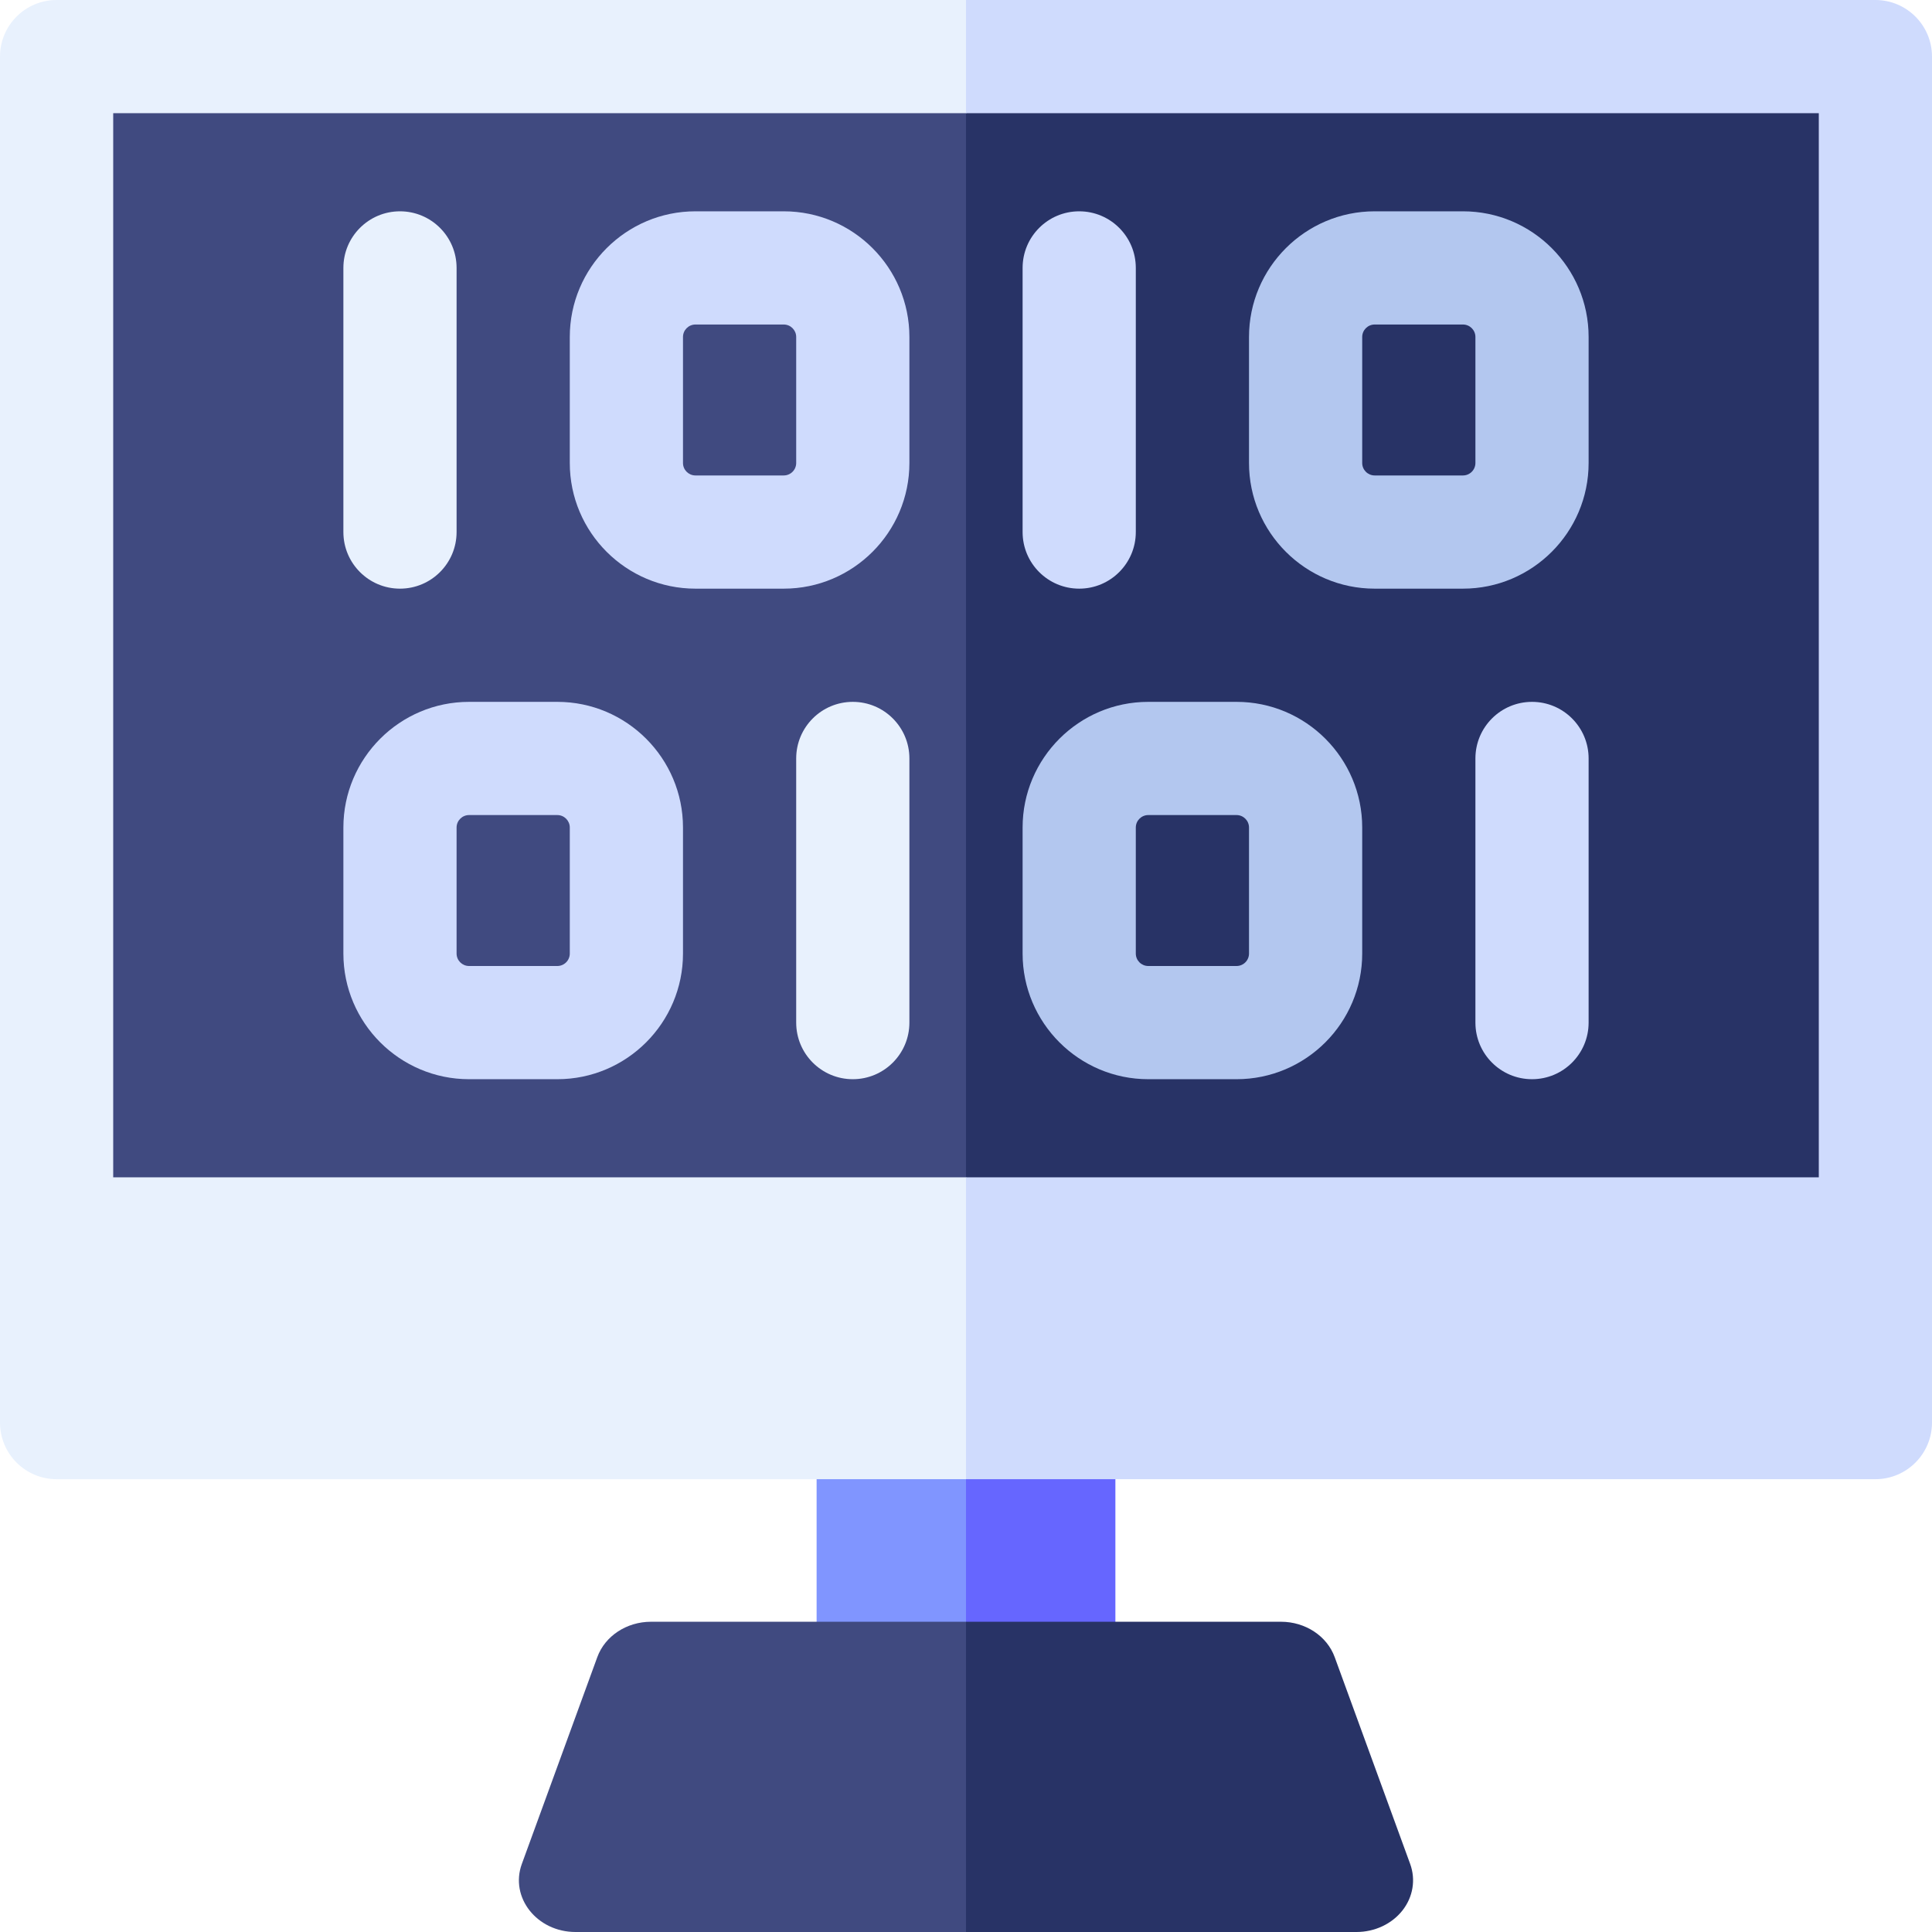
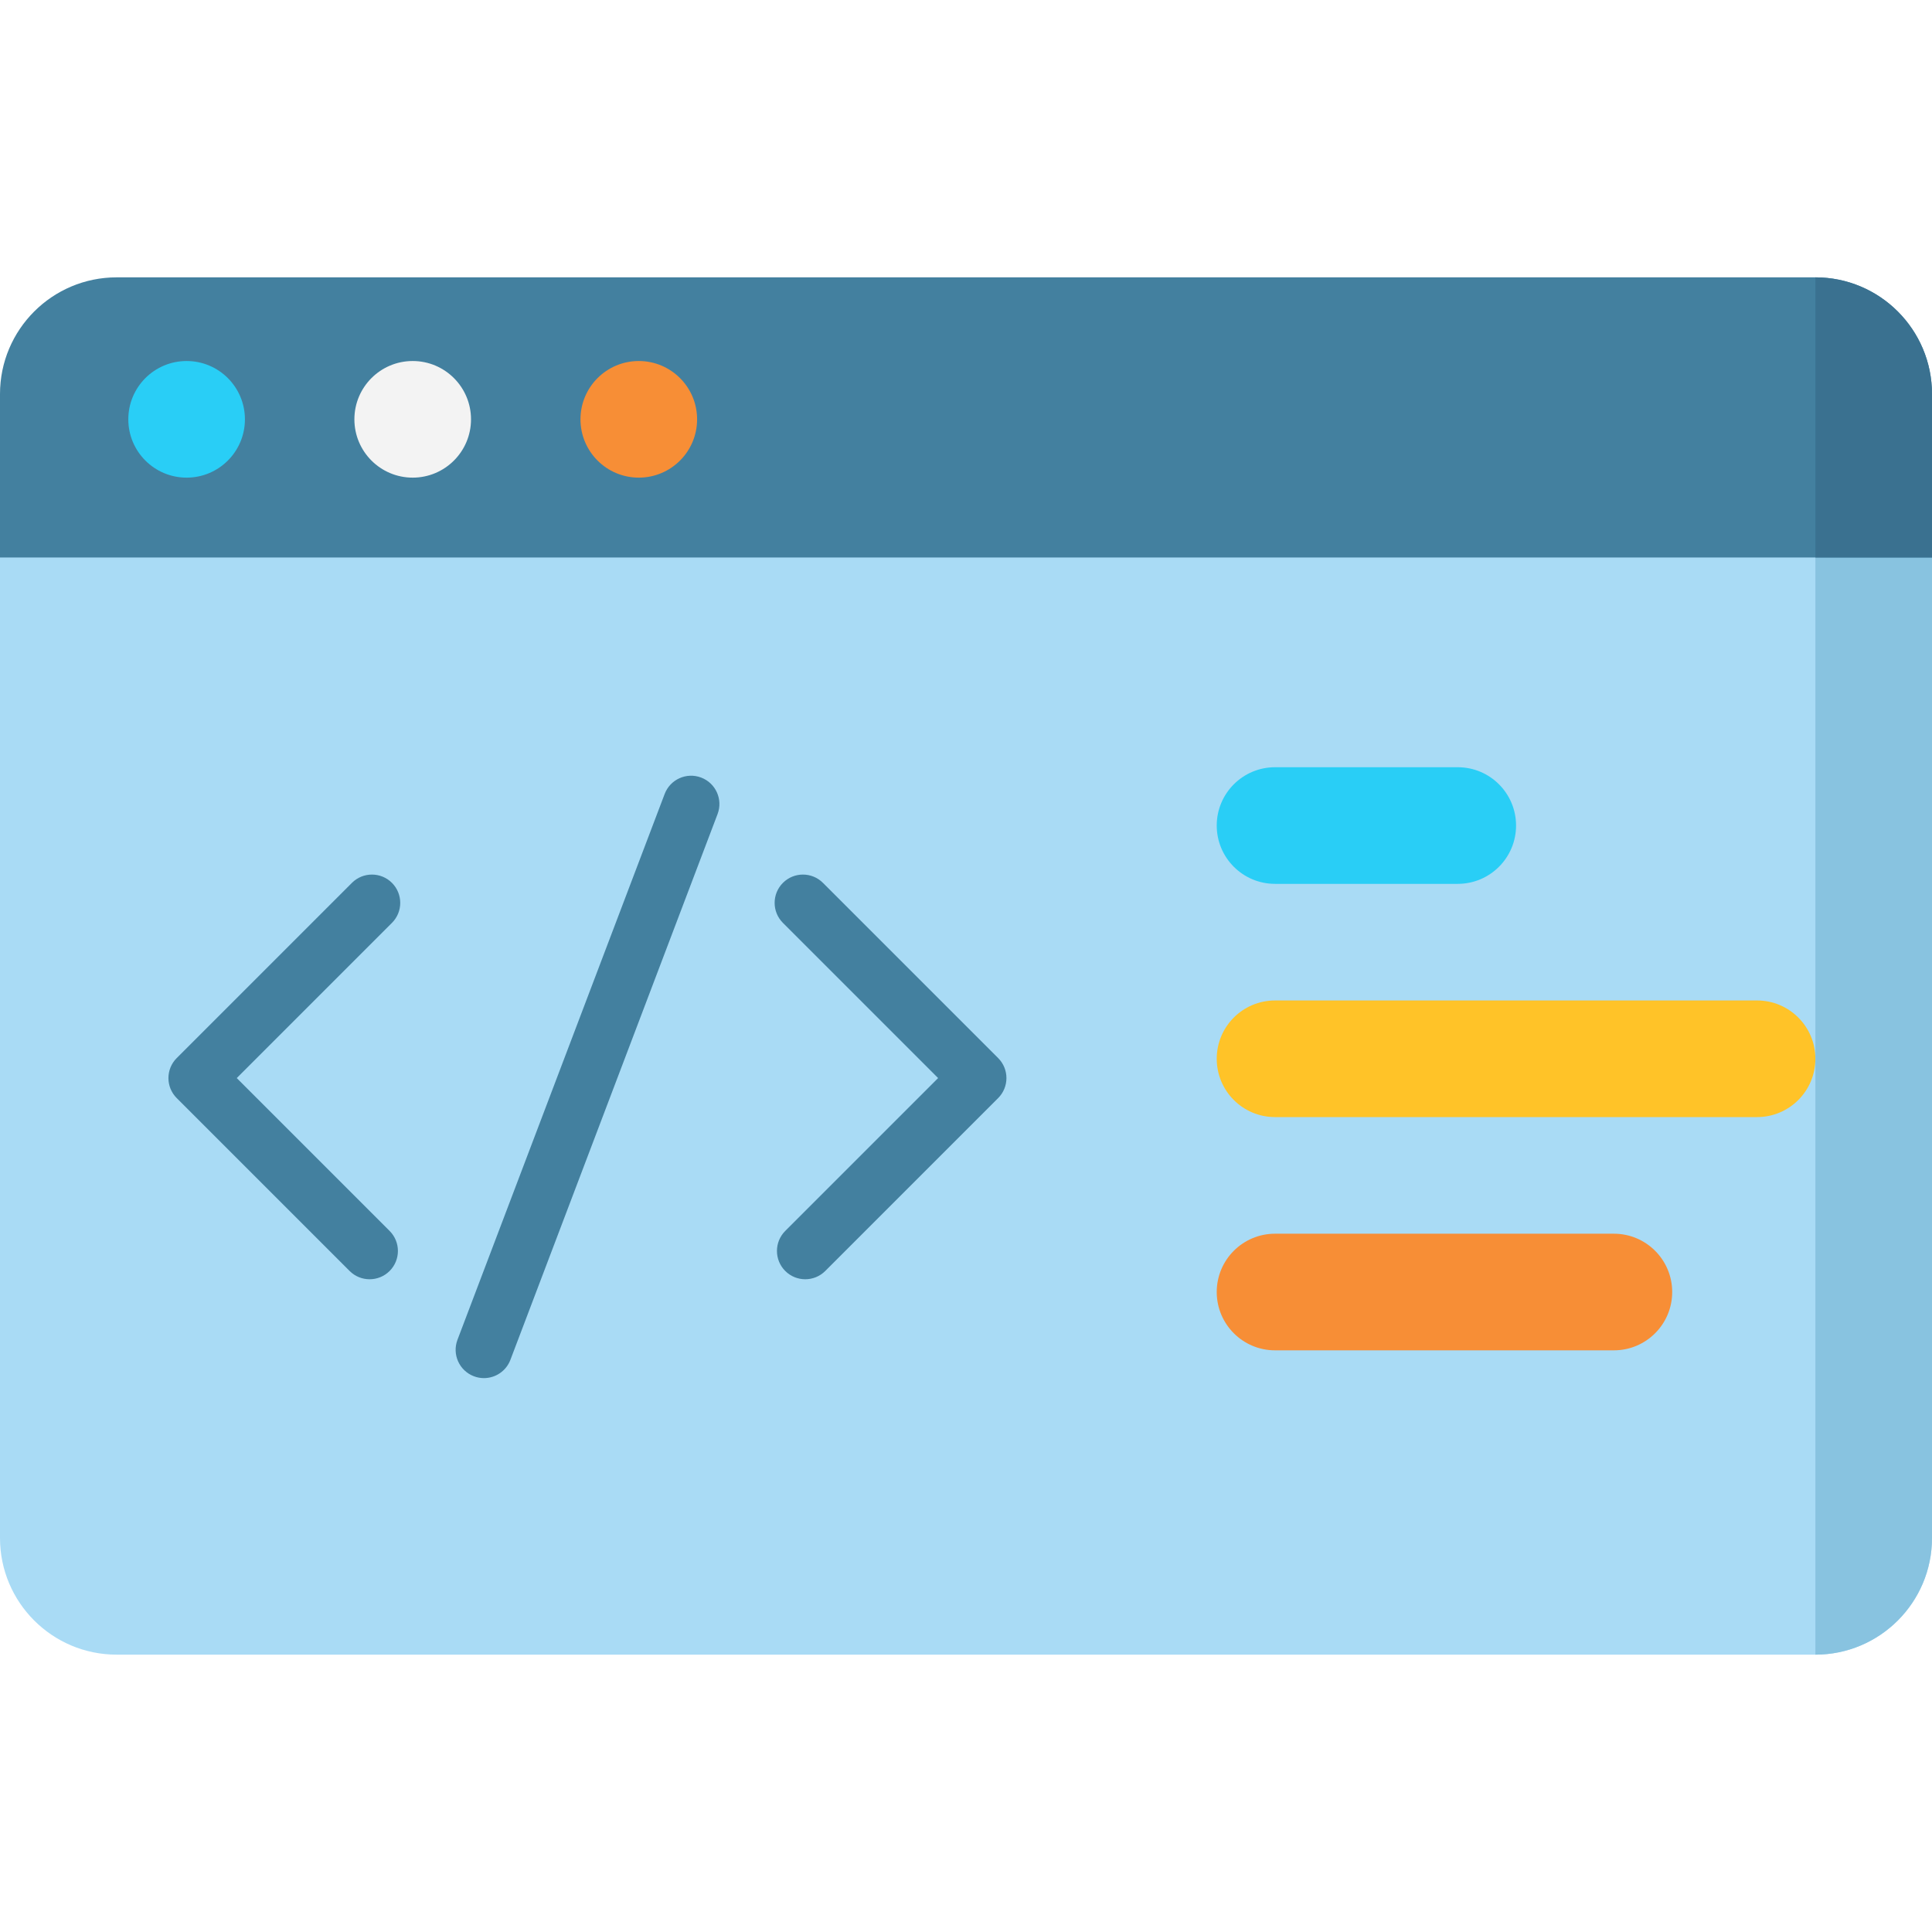
- <svg xmlns="http://www.w3.org/2000/svg" id="Capa_1" enable-background="new 0 0 512 512" height="512" viewBox="0 0 512 512" width="512">
+ <svg xmlns="http://www.w3.org/2000/svg" id="Layer_1" enable-background="new 0 0 512 512" height="512" viewBox="0 0 512 512" width="512">
  <g>
-     <path d="m15.92 24.56h480.68v306.6h-480.68z" fill="#404a80" />
-     <path d="m256 24.56h240.6v306.6h-240.6z" fill="#283366" />
-     <g>
-       <path d="m265.711 362h-36.111c-7.28 0-13.19 6.72-13.19 15v60c0 8.28 5.91 15 13.19 15h36.111z" fill="#8095ff" />
+     <path d="m481.081 438.5h-450.162c-17.076 0-30.919-13.843-30.919-30.919v-270.479h512v270.479c0 17.076-13.843 30.919-30.919 30.919z" fill="#a9dbf5" />
+     <path d="m481.095 137.102v301.398c17.069 0 30.905-13.849 30.905-30.932v-270.466z" fill="#88c3e0" />
+     <g fill="#43809f">
+       <path d="m103.87 233.967c-2.929-2.928-7.678-2.928-10.606 0l-46.431 46.431c-2.929 2.93-2.929 7.678 0 10.607l45.816 45.816c1.464 1.464 3.384 2.196 5.303 2.196s3.839-.732 5.303-2.196c2.929-2.93 2.929-7.678 0-10.607l-40.513-40.513 41.127-41.127c2.93-2.929 2.93-7.678.001-10.607z" />
+       <path d="m264.52 280.397-46.431-46.431c-2.929-2.928-7.678-2.928-10.606 0-2.929 2.93-2.929 7.678 0 10.607l41.127 41.127-40.513 40.513c-2.929 2.93-2.929 7.678 0 10.607 1.464 1.464 3.384 2.196 5.303 2.196s3.839-.732 5.303-2.196l45.817-45.816c2.928-2.929 2.928-7.677 0-10.607z" />
+       <path d="m185.813 206.063c-3.874-1.471-8.203.477-9.673 4.351l-54.902 144.638c-1.47 3.872.478 8.203 4.35 9.673.876.333 1.775.49 2.66.49 3.025 0 5.876-1.844 7.013-4.841l54.902-144.638c1.47-3.872-.477-8.203-4.35-9.673z" />
    </g>
-     <path d="m295.59 377v60c0 8.28-5.91 15-13.19 15h-26.4v-90h26.4c7.28 0 13.19 6.72 13.19 15z" fill="#66f" />
-     <g>
-       <g>
-         <g>
-           <path d="m277.737 460.311-21.737-30.531h-83.48c-6.45 0-12.19 3.78-14.23 9.38l-20 54.81c-3.235 8.875 4.013 18.03 14.23 18.03h103.48l21.737-30.544z" fill="#404a80" />
-         </g>
-       </g>
-     </g>
-     <path d="m277.737 331.16-21.737-19.16h-226v-282h226l21.737-10.584v-11.21l-21.737-8.206h-241c-8.28 0-15 6.72-15 15v362c0 8.28 6.72 15 15 15h241l21.737-30z" fill="#e8f1fd" />
-     <g>
-       <g>
-         <g>
-           <g>
-             <g>
-               <path d="m207.697 156h-23.394c-18.363 0-33.303-14.94-33.303-33.303v-33.394c0-18.363 14.94-33.303 33.303-33.303h23.394c18.363 0 33.303 14.94 33.303 33.303v33.394c0 18.363-14.94 33.303-33.303 33.303zm-23.394-70c-1.821 0-3.303 1.482-3.303 3.303v33.394c0 1.821 1.482 3.303 3.303 3.303h23.394c1.821 0 3.303-1.482 3.303-3.303v-33.394c0-1.821-1.482-3.303-3.303-3.303z" fill="#cfdbfd" />
-             </g>
-           </g>
-         </g>
-       </g>
-       <g>
-         <g>
-           <g>
-             <g>
-               <path d="m387.697 156h-23.394c-18.363 0-33.303-14.94-33.303-33.303v-33.394c0-18.363 14.94-33.303 33.303-33.303h23.394c18.363 0 33.303 14.94 33.303 33.303v33.394c0 18.363-14.94 33.303-33.303 33.303zm-23.394-70c-1.821 0-3.303 1.482-3.303 3.303v33.394c0 1.821 1.482 3.303 3.303 3.303h23.394c1.821 0 3.303-1.482 3.303-3.303v-33.394c0-1.821-1.482-3.303-3.303-3.303z" fill="#b3c7ef" />
-             </g>
-           </g>
-         </g>
-       </g>
-       <g>
-         <g>
-           <g>
-             <path d="m106 156c-8.284 0-15-6.716-15-15v-70c0-8.284 6.716-15 15-15s15 6.716 15 15v70c0 8.284-6.716 15-15 15z" fill="#e8f1fd" />
-           </g>
-         </g>
-       </g>
-       <g>
-         <g>
-           <g>
-             <path d="m286 156c-8.284 0-15-6.716-15-15v-70c0-8.284 6.716-15 15-15s15 6.716 15 15v70c0 8.284-6.716 15-15 15z" fill="#cfdbfd" />
-           </g>
-         </g>
-       </g>
-       <g>
-         <g>
-           <g>
-             <g>
-               <path d="m147.697 286h-23.394c-18.363 0-33.303-14.94-33.303-33.303v-33.394c0-18.363 14.94-33.303 33.303-33.303h23.394c18.363 0 33.303 14.94 33.303 33.303v33.394c0 18.363-14.94 33.303-33.303 33.303zm-23.394-70c-1.821 0-3.303 1.482-3.303 3.303v33.394c0 1.821 1.482 3.303 3.303 3.303h23.394c1.821 0 3.303-1.482 3.303-3.303v-33.394c0-1.821-1.482-3.303-3.303-3.303z" fill="#cfdbfd" />
-             </g>
-           </g>
-         </g>
-       </g>
-       <g>
-         <g>
-           <g>
-             <g>
-               <path d="m327.697 286h-23.394c-18.363 0-33.303-14.94-33.303-33.303v-33.394c0-18.363 14.94-33.303 33.303-33.303h23.394c18.363 0 33.303 14.94 33.303 33.303v33.394c0 18.363-14.94 33.303-33.303 33.303zm-23.394-70c-1.821 0-3.303 1.482-3.303 3.303v33.394c0 1.821 1.482 3.303 3.303 3.303h23.394c1.821 0 3.303-1.482 3.303-3.303v-33.394c0-1.821-1.482-3.303-3.303-3.303z" fill="#b3c7ef" />
-             </g>
-           </g>
-         </g>
-       </g>
-       <g>
-         <g>
-           <g>
-             <path d="m226 286c-8.284 0-15-6.716-15-15v-70c0-8.284 6.716-15 15-15s15 6.716 15 15v70c0 8.284-6.716 15-15 15z" fill="#e8f1fd" />
-           </g>
-         </g>
-       </g>
-       <g>
-         <g>
-           <g>
-             <path d="m406 286c-8.284 0-15-6.716-15-15v-70c0-8.284 6.716-15 15-15s15 6.716 15 15v70c0 8.284-6.716 15-15 15z" fill="#cfdbfd" />
-           </g>
-         </g>
-       </g>
-     </g>
-     <path d="m373.71 493.97c1.52 4.17.76 8.77-2.06 12.34s-7.35 5.69-12.17 5.69h-103.48v-82.22h83.48c6.45 0 12.19 3.78 14.23 9.38z" fill="#283366" />
-     <path d="m512 15v362c0 8.28-6.72 15-15 15h-241v-80h226v-282h-226v-30h241c8.28 0 15 6.72 15 15z" fill="#cfdbfd" />
+     <path d="m386.318 234.23h-48.419c-8.534 0-15.453-6.918-15.453-15.453 0-8.534 6.918-15.453 15.453-15.453h48.419c8.534 0 15.453 6.918 15.453 15.453 0 8.534-6.919 15.453-15.453 15.453z" fill="#29cef6" />
+     <path d="m465.642 296.041h-127.743c-8.534 0-15.453-6.918-15.453-15.453 0-8.534 6.918-15.453 15.453-15.453h127.742c8.534 0 15.453 6.918 15.453 15.453.001 8.534-6.918 15.453-15.452 15.453z" fill="#ffc328" />
+     <path d="m427.695 357.852h-89.796c-8.534 0-15.453-6.918-15.453-15.453 0-8.534 6.918-15.453 15.453-15.453h89.796c8.534 0 15.453 6.918 15.453 15.453 0 8.534-6.919 15.453-15.453 15.453z" fill="#f78e36" />
+     <path d="m512 147.737h-512v-43.318c0-17.076 13.843-30.919 30.919-30.919h450.162c17.076 0 30.919 13.843 30.919 30.919z" fill="#43809f" />
+     <path d="m481.095 73.5v74.237h30.905v-43.305c0-17.083-13.837-30.932-30.905-30.932z" fill="#3a7190" />
+     <circle cx="49.455" cy="111.126" fill="#29cef6" r="15.453" />
+     <circle cx="109.37" cy="111.126" fill="#f3f3f3" r="15.453" />
+     <circle cx="169.285" cy="111.126" fill="#f78e36" r="15.453" />
  </g>
</svg>
